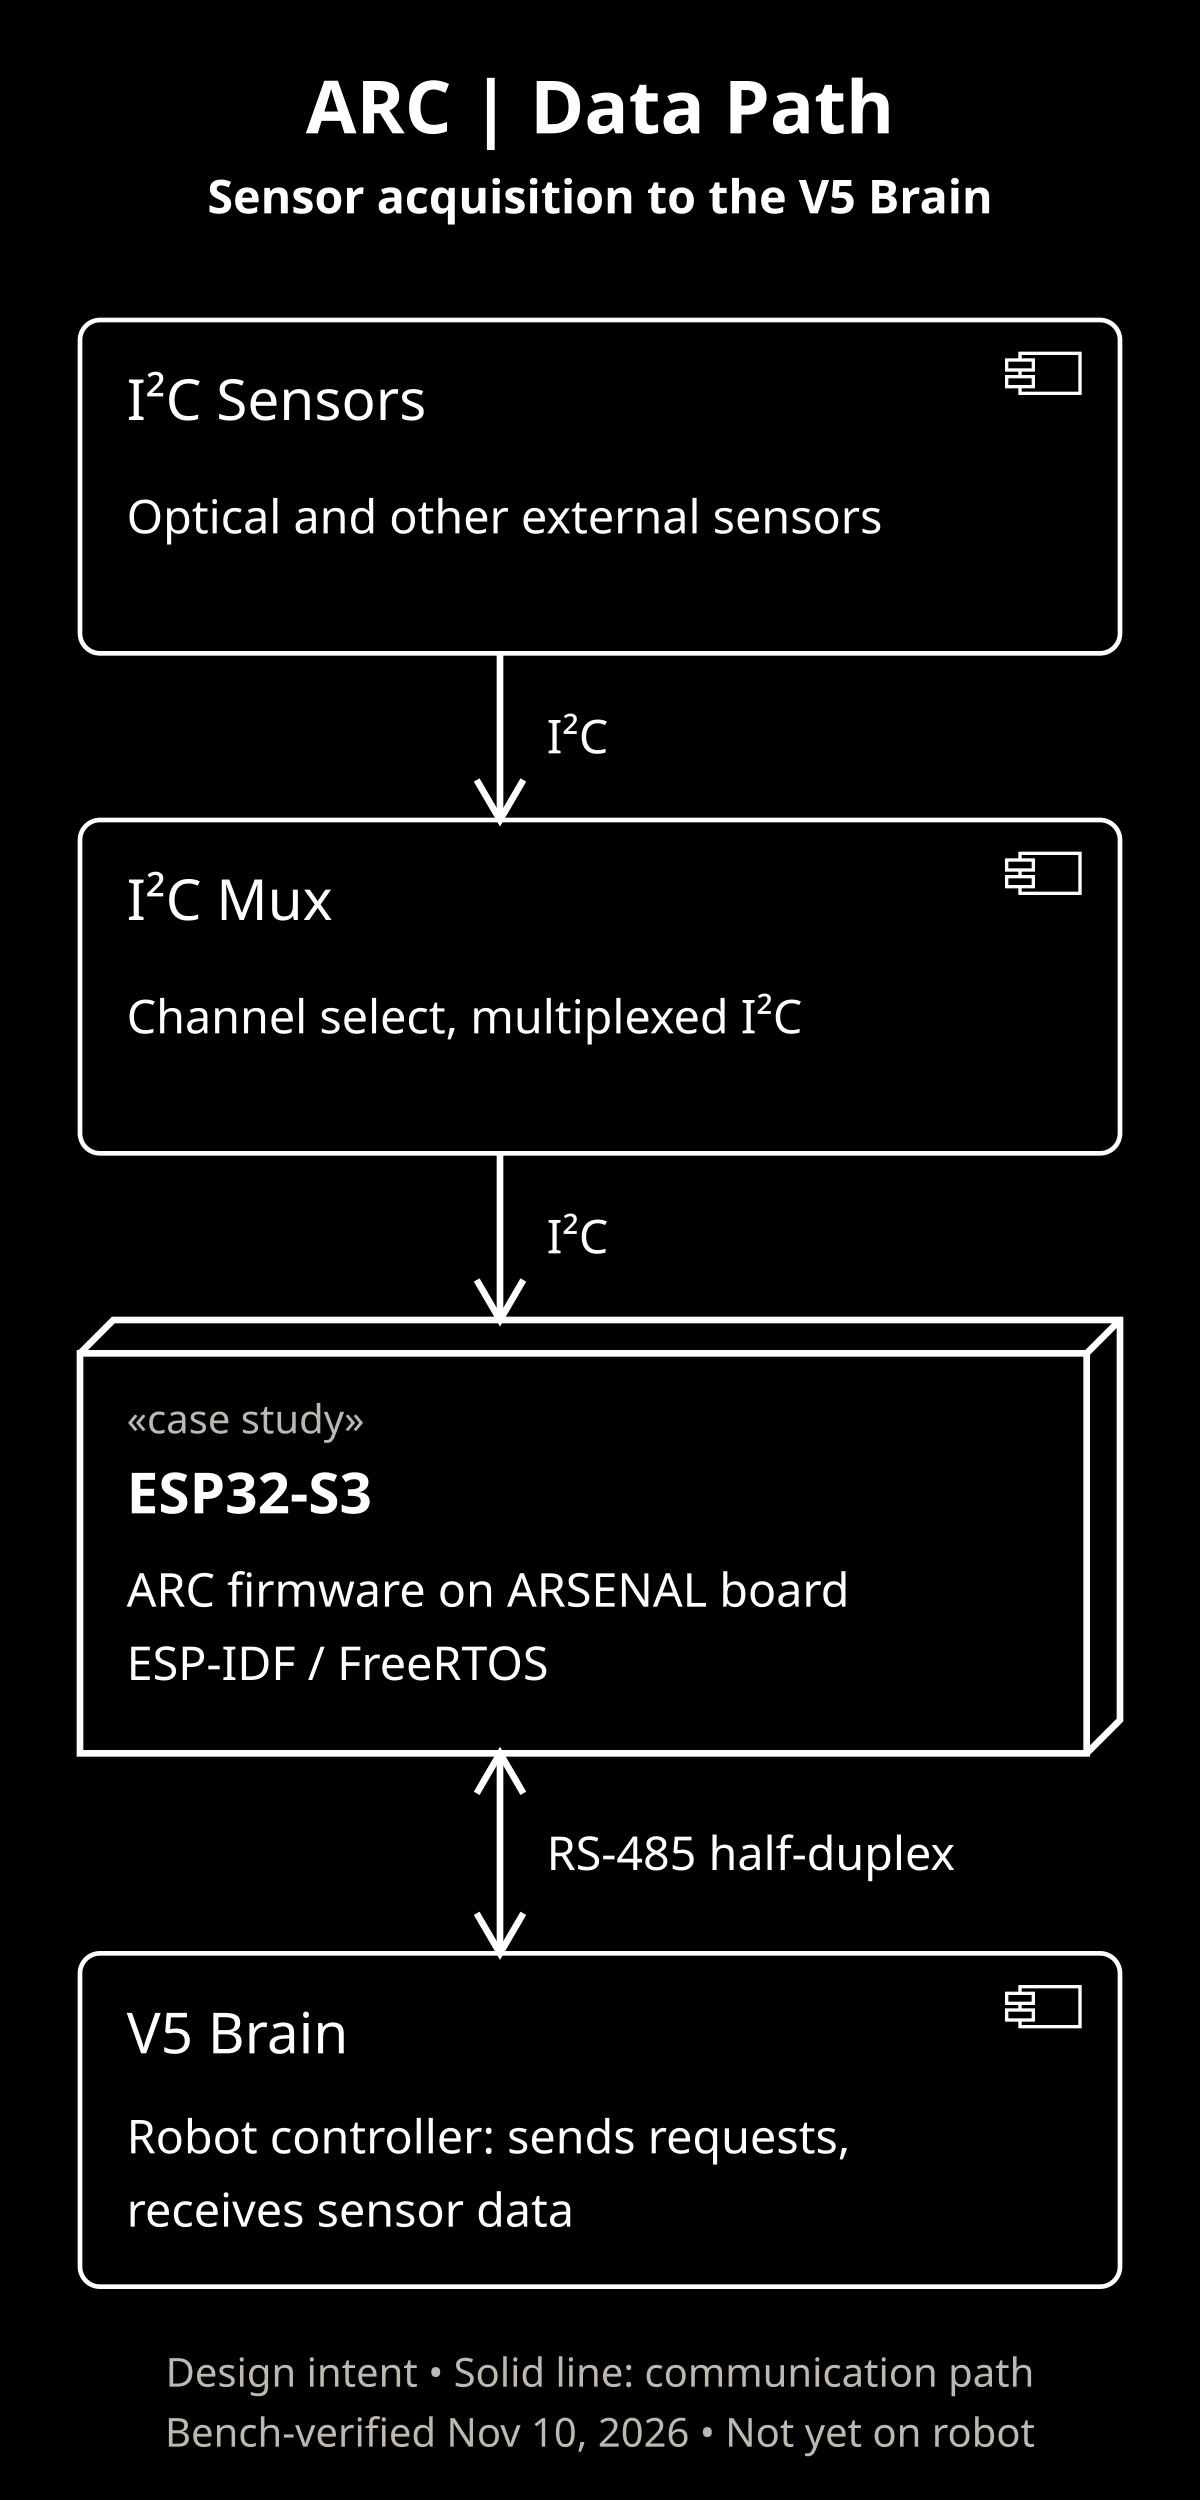
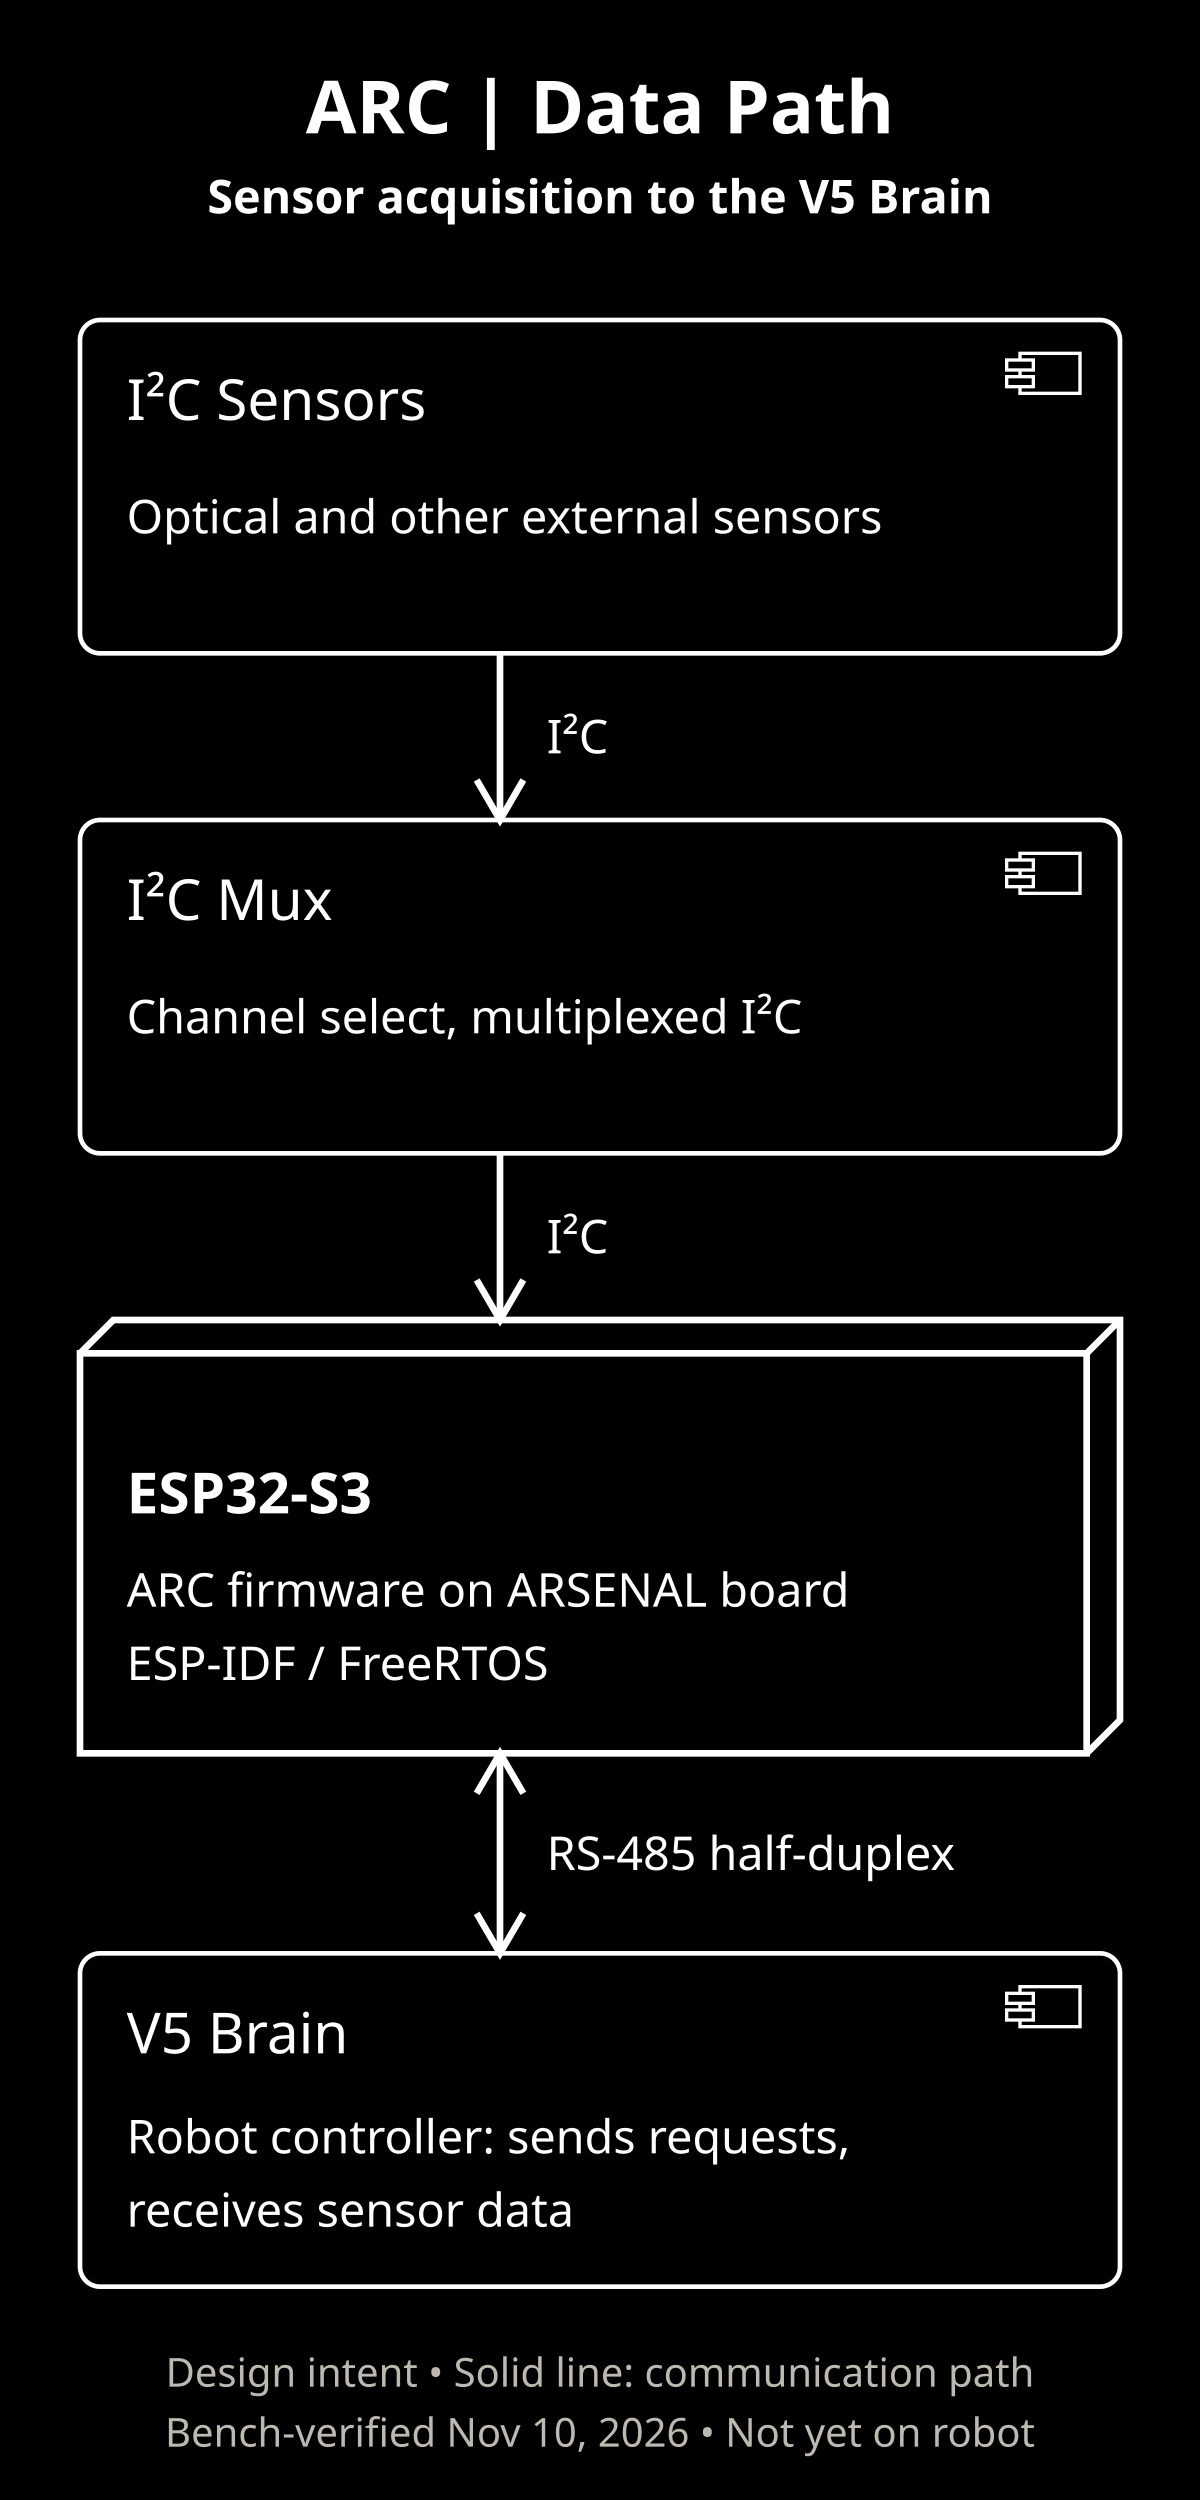
<svg xmlns="http://www.w3.org/2000/svg" viewBox="0 0 360 750" width="360" height="750" role="img" aria-labelledby="arcs-title arcs-desc">
  <rect width="360" height="750" fill="#000000" />
  <g font-family="'IBM Plex Sans', system-ui, sans-serif" fill="#ffffff">
    <text x="180" y="40" font-size="22" font-weight="700" text-anchor="middle">ARC | Data Path</text>
    <text x="180" y="64" font-size="14" font-weight="600" text-anchor="middle">Sensor acquisition to the V5 Brain</text>
    <rect x="24" y="96" width="312" height="100" rx="6" fill="none" stroke="#ffffff" stroke-width="1.4" />
    <rect x="306" y="106" width="18" height="12" fill="none" stroke="#ffffff" stroke-width="1" />
    <rect x="302" y="108" width="8" height="3" fill="#000" stroke="#ffffff" stroke-width="1" />
    <rect x="302" y="113" width="8" height="3" fill="#000" stroke="#ffffff" stroke-width="1" />
    <text x="38" y="126" font-size="17">I²C Sensors</text>
    <text x="38" y="160" font-size="14">Optical and other external sensors</text>
    <rect x="24" y="246" width="312" height="100" rx="6" fill="none" stroke="#ffffff" stroke-width="1.4" />
    <rect x="306" y="256" width="18" height="12" fill="none" stroke="#ffffff" stroke-width="1" />
    <rect x="302" y="258" width="8" height="3" fill="#000" stroke="#ffffff" stroke-width="1" />
    <rect x="302" y="263" width="8" height="3" fill="#000" stroke="#ffffff" stroke-width="1" />
    <text x="38" y="276" font-size="17">I²C Mux</text>
    <text x="38" y="310" font-size="14">Channel select, multiplexed I²C</text>
    <rect x="24" y="406" width="302" height="120" fill="none" stroke="#ffffff" stroke-width="2" />
    <polyline points="24,406 34,396 336,396 336,516 326,526" fill="none" stroke="#ffffff" stroke-width="2" />
    <line x1="326" y1="406" x2="336" y2="396" stroke="#ffffff" stroke-width="2" />
-     <text x="38" y="430" font-size="12" fill="#bdb9b1">«case study»</text>
    <text x="38" y="454" font-size="17" font-weight="700">ESP32-S3</text>
    <text x="38" y="482" font-size="14">ARC firmware on ARSENAL board</text>
    <text x="38" y="504" font-size="14">ESP-IDF / FreeRTOS</text>
    <rect x="24" y="586" width="312" height="100" rx="6" fill="none" stroke="#ffffff" stroke-width="1.4" />
    <rect x="306" y="596" width="18" height="12" fill="none" stroke="#ffffff" stroke-width="1" />
    <rect x="302" y="598" width="8" height="3" fill="#000" stroke="#ffffff" stroke-width="1" />
    <rect x="302" y="603" width="8" height="3" fill="#000" stroke="#ffffff" stroke-width="1" />
    <text x="38" y="616" font-size="17">V5 Brain</text>
    <text x="38" y="646" font-size="14">Robot controller: sends requests,</text>
    <text x="38" y="668" font-size="14">receives sensor data</text>
    <g fill="none" stroke="#ffffff" stroke-width="2">
      <polyline points="150,196 150,246" />
      <polyline points="143,234 150,246 157,234" />
      <polyline points="150,346 150,396" />
      <polyline points="143,384 150,396 157,384" />
      <polyline points="150,526 150,586" />
      <polyline points="143,574 150,586 157,574" />
      <polyline points="143,538 150,526 157,538" />
    </g>
    <text x="164" y="226" font-size="14">I²C</text>
    <text x="164" y="376" font-size="14">I²C</text>
    <text x="164" y="561" font-size="14">RS-485 half-duplex</text>
    <text x="180" y="716" font-size="12" text-anchor="middle" fill="#bdb9b1">Design intent • Solid line: communication path</text>
    <text x="180" y="734" font-size="12" text-anchor="middle" fill="#bdb9b1">Bench-verified Nov 10, 2026 • Not yet on robot</text>
  </g>
</svg>
